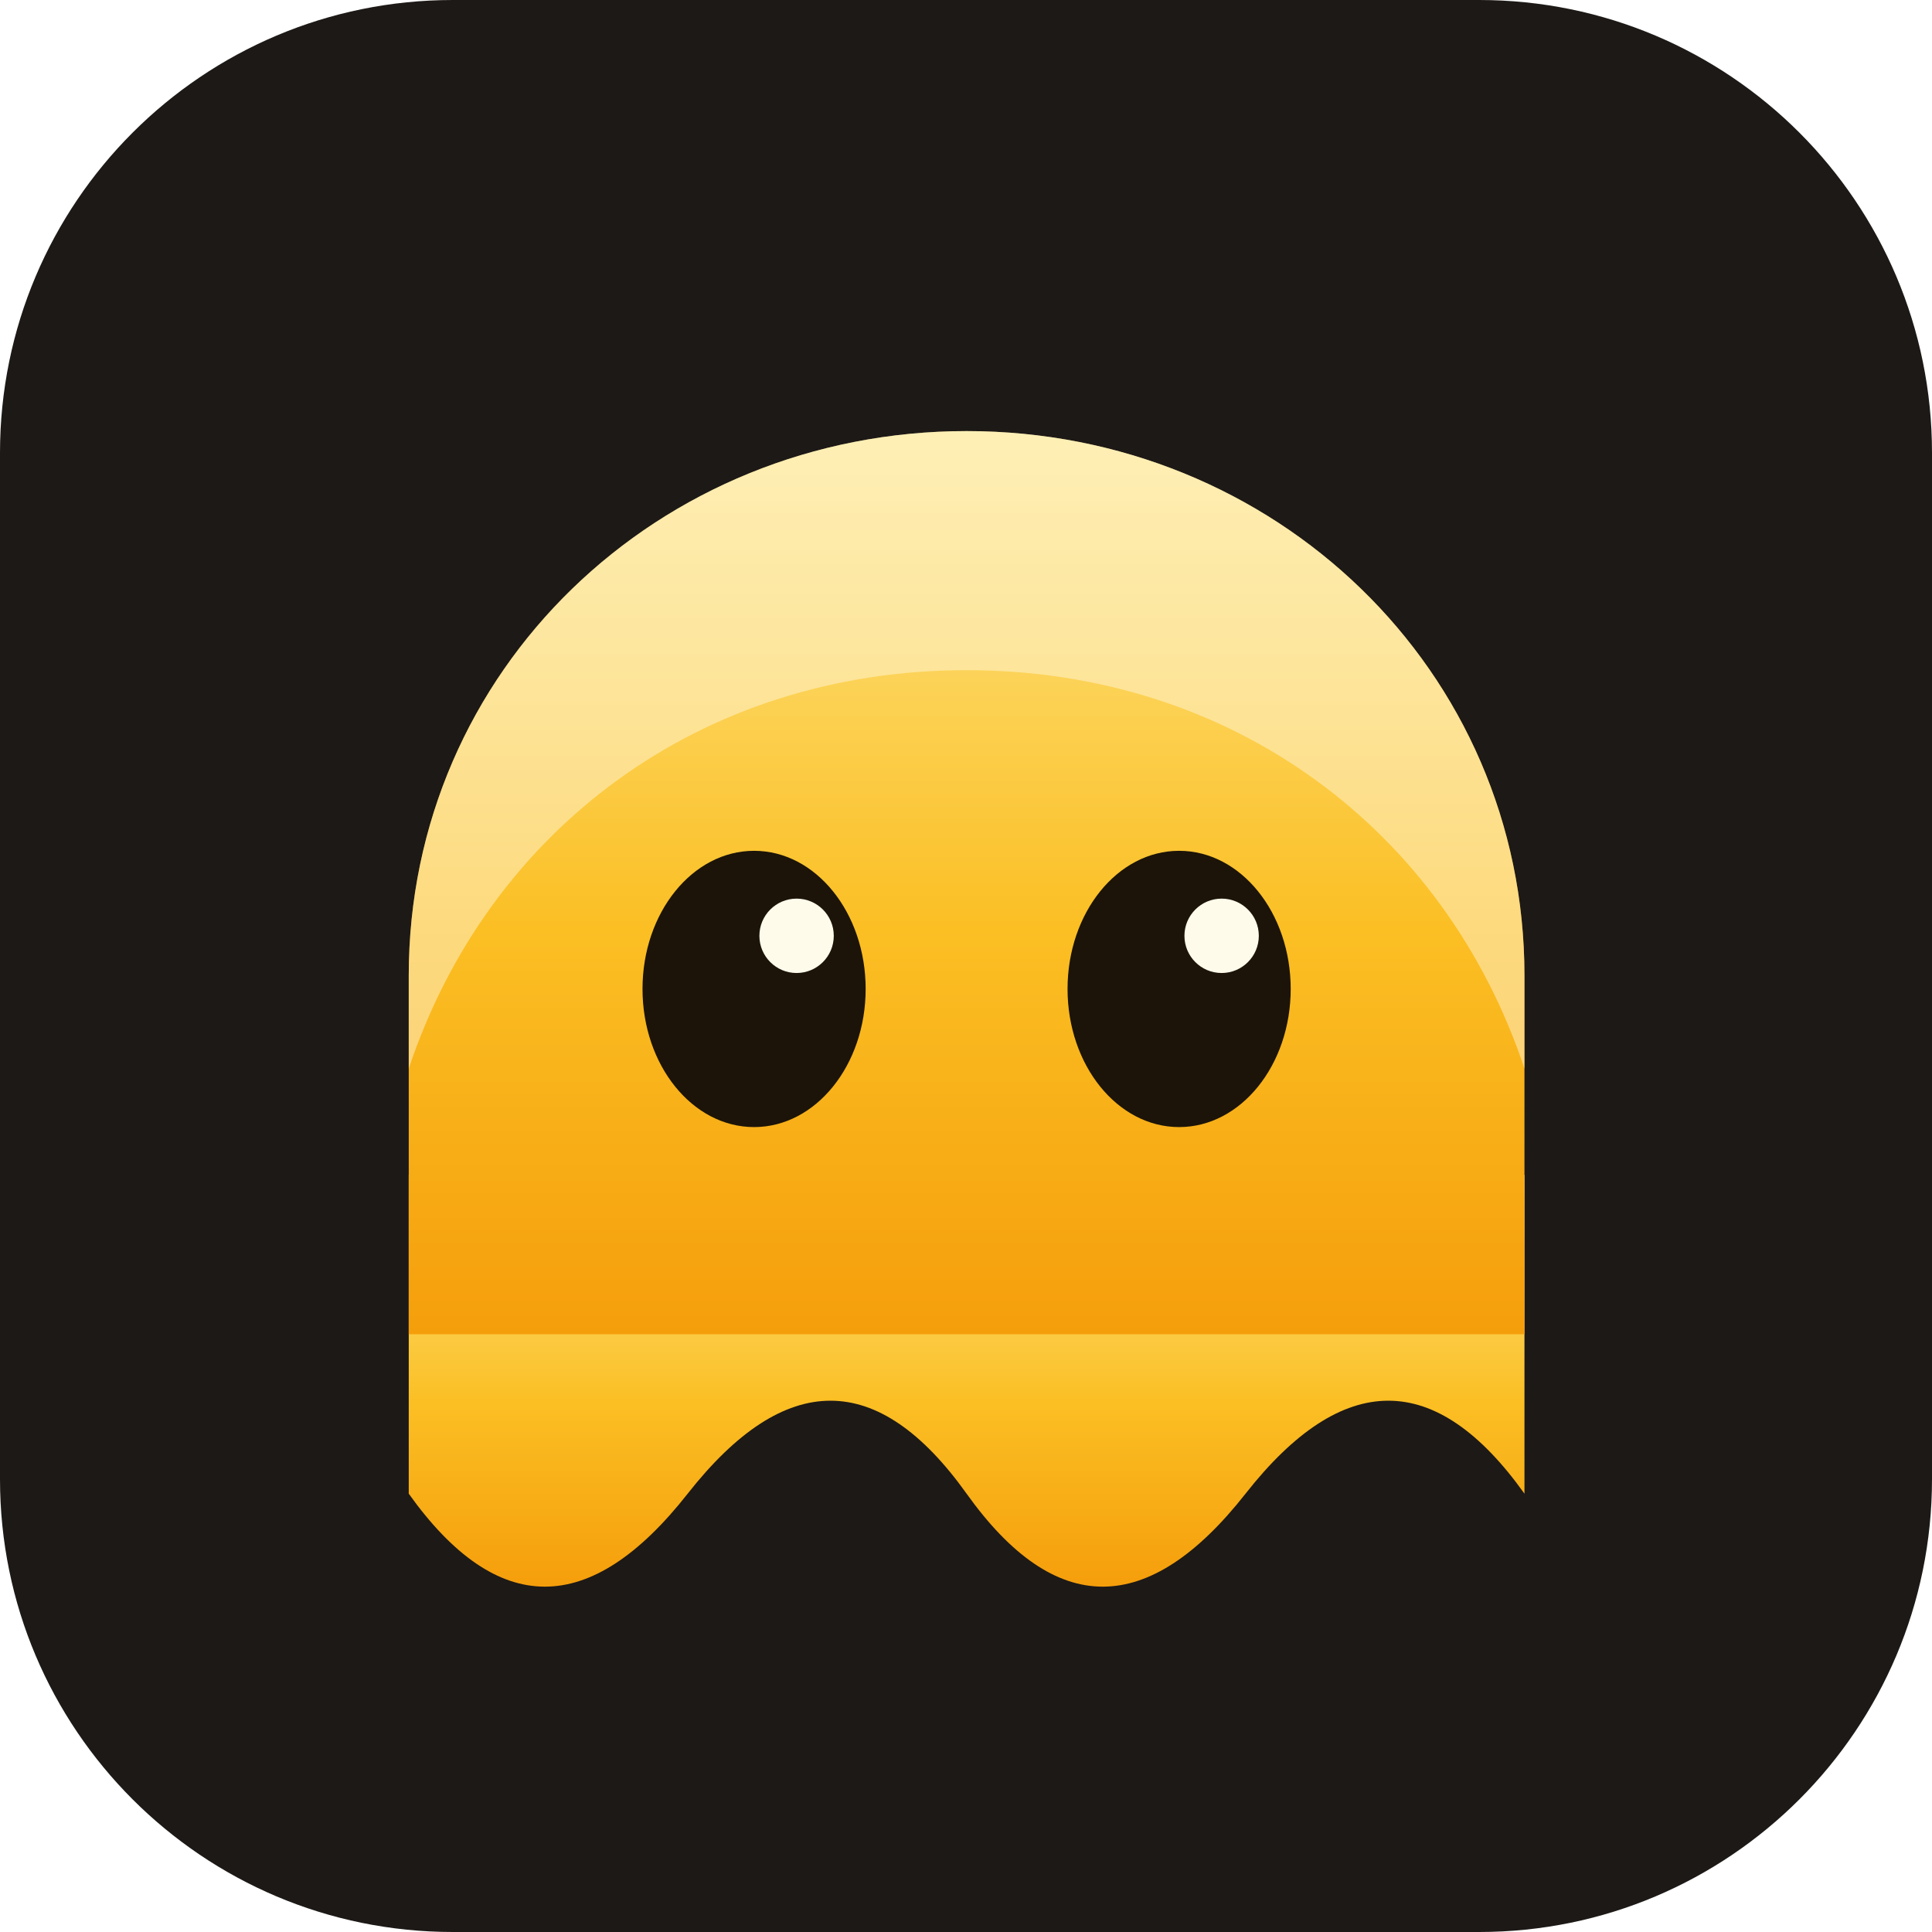
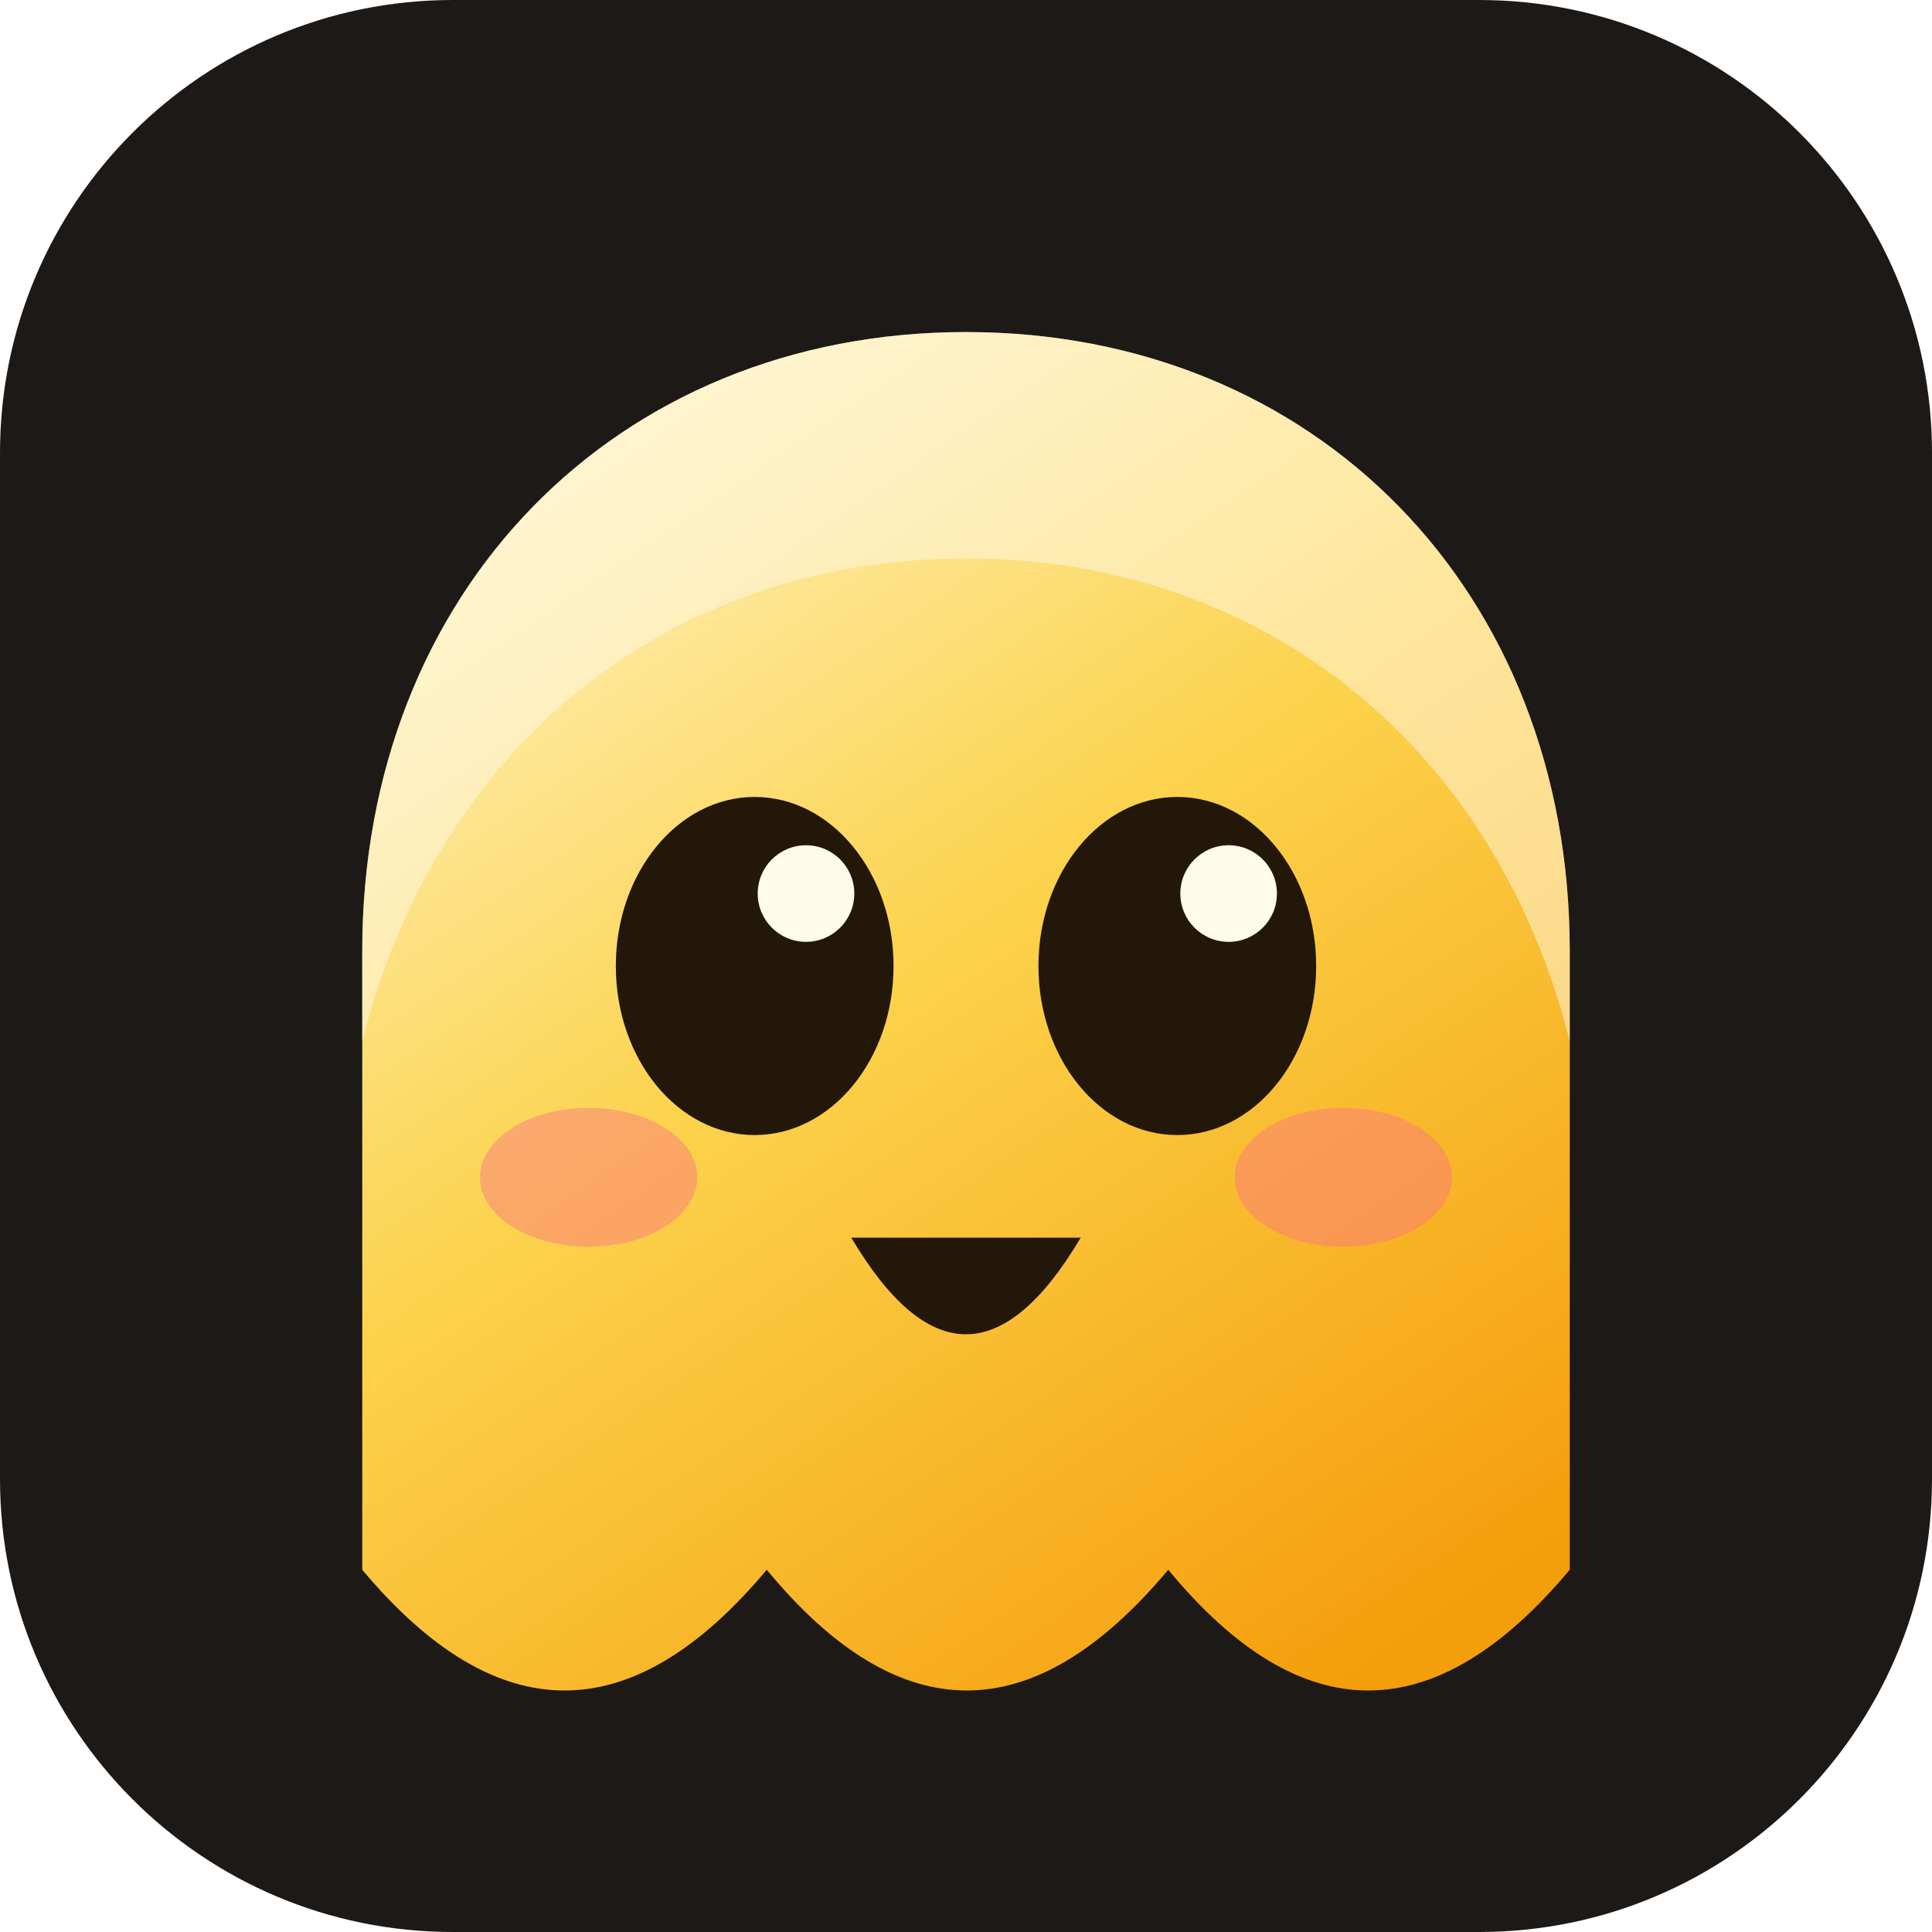
<svg xmlns="http://www.w3.org/2000/svg" width="400" height="400" viewBox="0 0 64 64">
  <defs>
-     <linearGradient id="wisp" x1="0" y1="0" x2="0" y2="1">
-       <stop offset="0" stop-color="#fde68a" />
-       <stop offset=".55" stop-color="#fbbf24" />
+     <linearGradient id="wisp" x1=".2" y1="0" x2=".8" y2="1">
+       <stop offset="0" stop-color="#fef3c7" />
+       <stop offset=".45" stop-color="#fcd34d" />
      <stop offset="1" stop-color="#f59e0b" />
    </linearGradient>
  </defs>
  <rect width="64" height="64" rx="15" fill="#1d1917" />
-   <g transform="translate(6.5 9) scale(.88)">
-     <path d="M8 46q5 7 10.5 0t10.5 0 10.5 0 10.5 0V34H8Z" fill="url(#wisp)" />
-     <path d="M29 6c11.6 0 21 9 21 20.5V40H8V26.5C8 15 17.4 6 29 6Z" fill="url(#wisp)" />
-     <path d="M29 6c11.6 0 21 9 21 20.5V30c-3-9-11-15-21-15s-18 6-21 15v-3.5C8 15 17.4 6 29 6Z" fill="#fffbeb" fill-opacity=".45" />
-     <ellipse cx="21" cy="27" rx="4.2" ry="5.2" fill="#1c1409" />
-     <ellipse cx="37" cy="27" rx="4.2" ry="5.2" fill="#1c1409" />
-     <circle cx="22.6" cy="25" r="1.4" fill="#fffbeb" />
-     <circle cx="38.6" cy="25" r="1.4" fill="#fffbeb" />
+   <g transform="translate(3 6)">
+     <path d="M29 5c11.6 0 20 8.6 20 20.5V46q-6.7 8-13.3 0q-6.7 8-13.3 0q-6.7 8-13.4 0V25.5C9 13.6 17.4 5 29 5Z" fill="url(#wisp)" />
+     <path d="M29 5c11.6 0 20 8.6 20 20.5v3c-2.4-9.6-10-16-20-16s-17.6 6.4-20 16v-3C9 13.6 17.4 5 29 5Z" fill="#fffbeb" fill-opacity=".5" />
+     <g fill="#fb7185" fill-opacity=".45">
+       <ellipse cx="16.5" cy="33" rx="3.6" ry="2.3" />
+       <ellipse cx="41.5" cy="33" rx="3.6" ry="2.3" />
+     </g>
+     <ellipse cx="22" cy="26" rx="4.6" ry="5.6" fill="#231709" />
+     <ellipse cx="36" cy="26" rx="4.6" ry="5.6" fill="#231709" />
+     <circle cx="23.7" cy="23.6" r="1.6" fill="#fffbeb" />
+     <circle cx="37.7" cy="23.6" r="1.6" fill="#fffbeb" />
+     <path d="M25.2 35q3.8 6.4 7.6 0Z" fill="#231709" />
  </g>
</svg>
